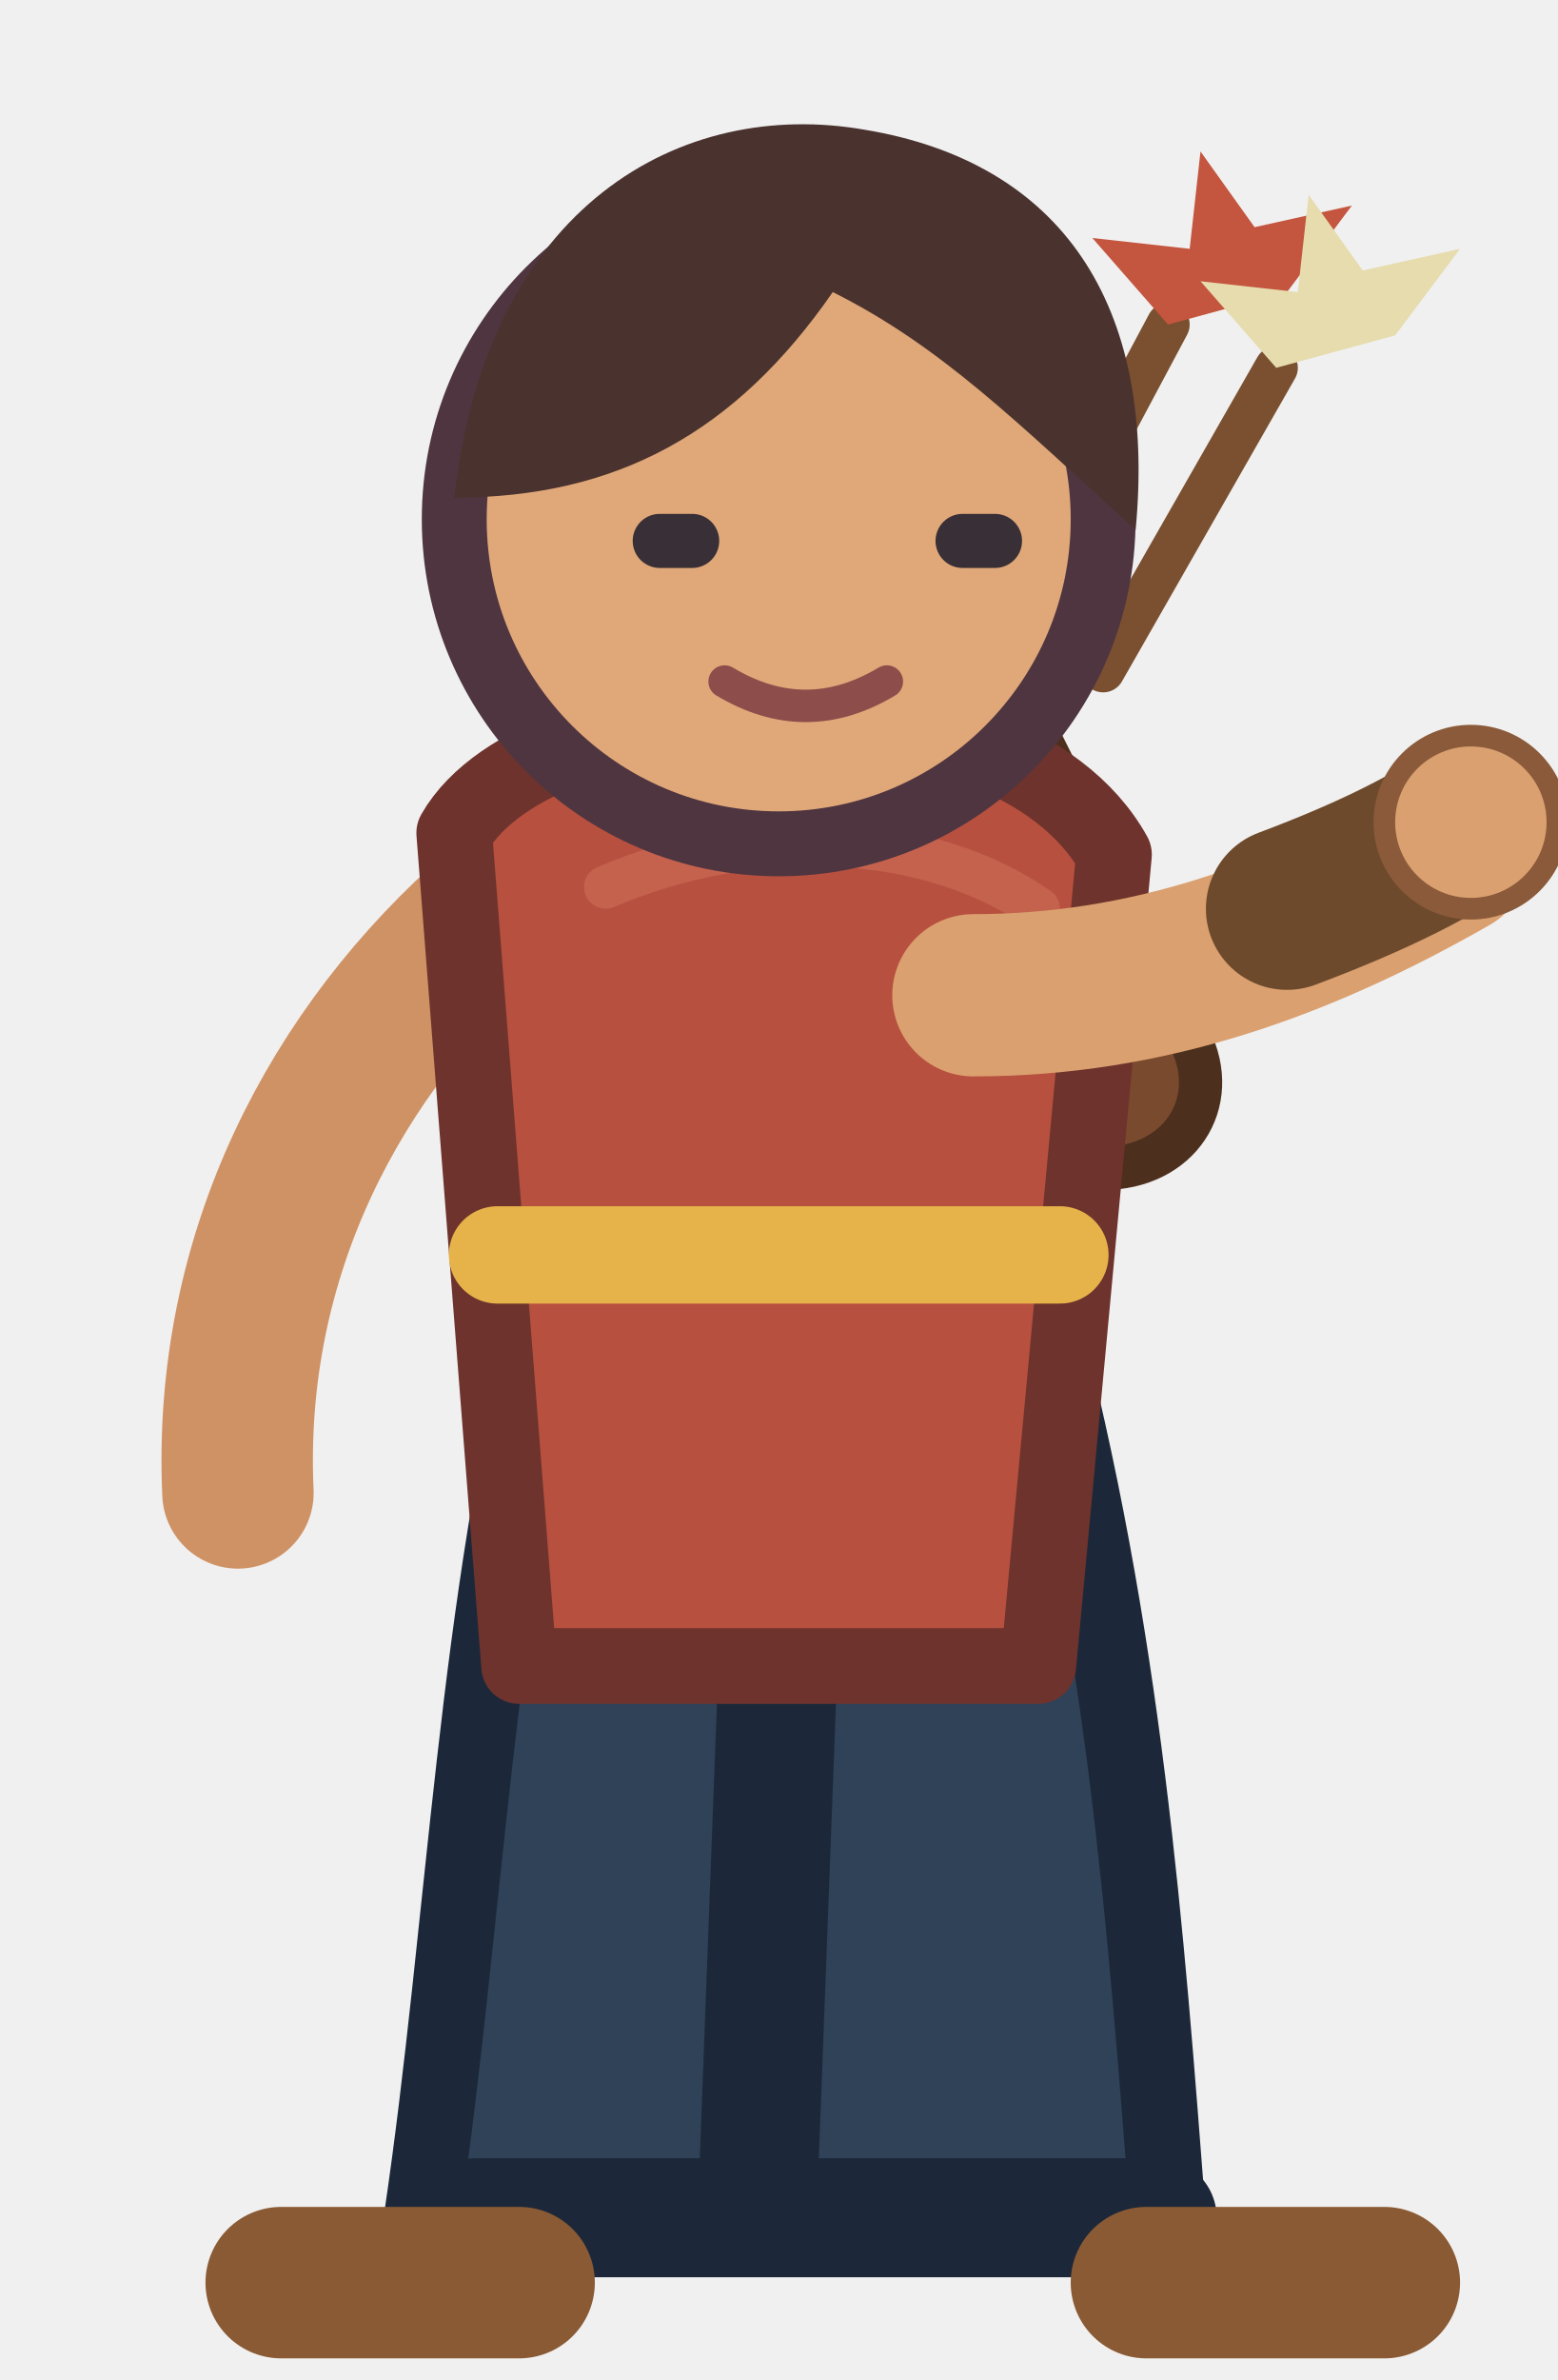
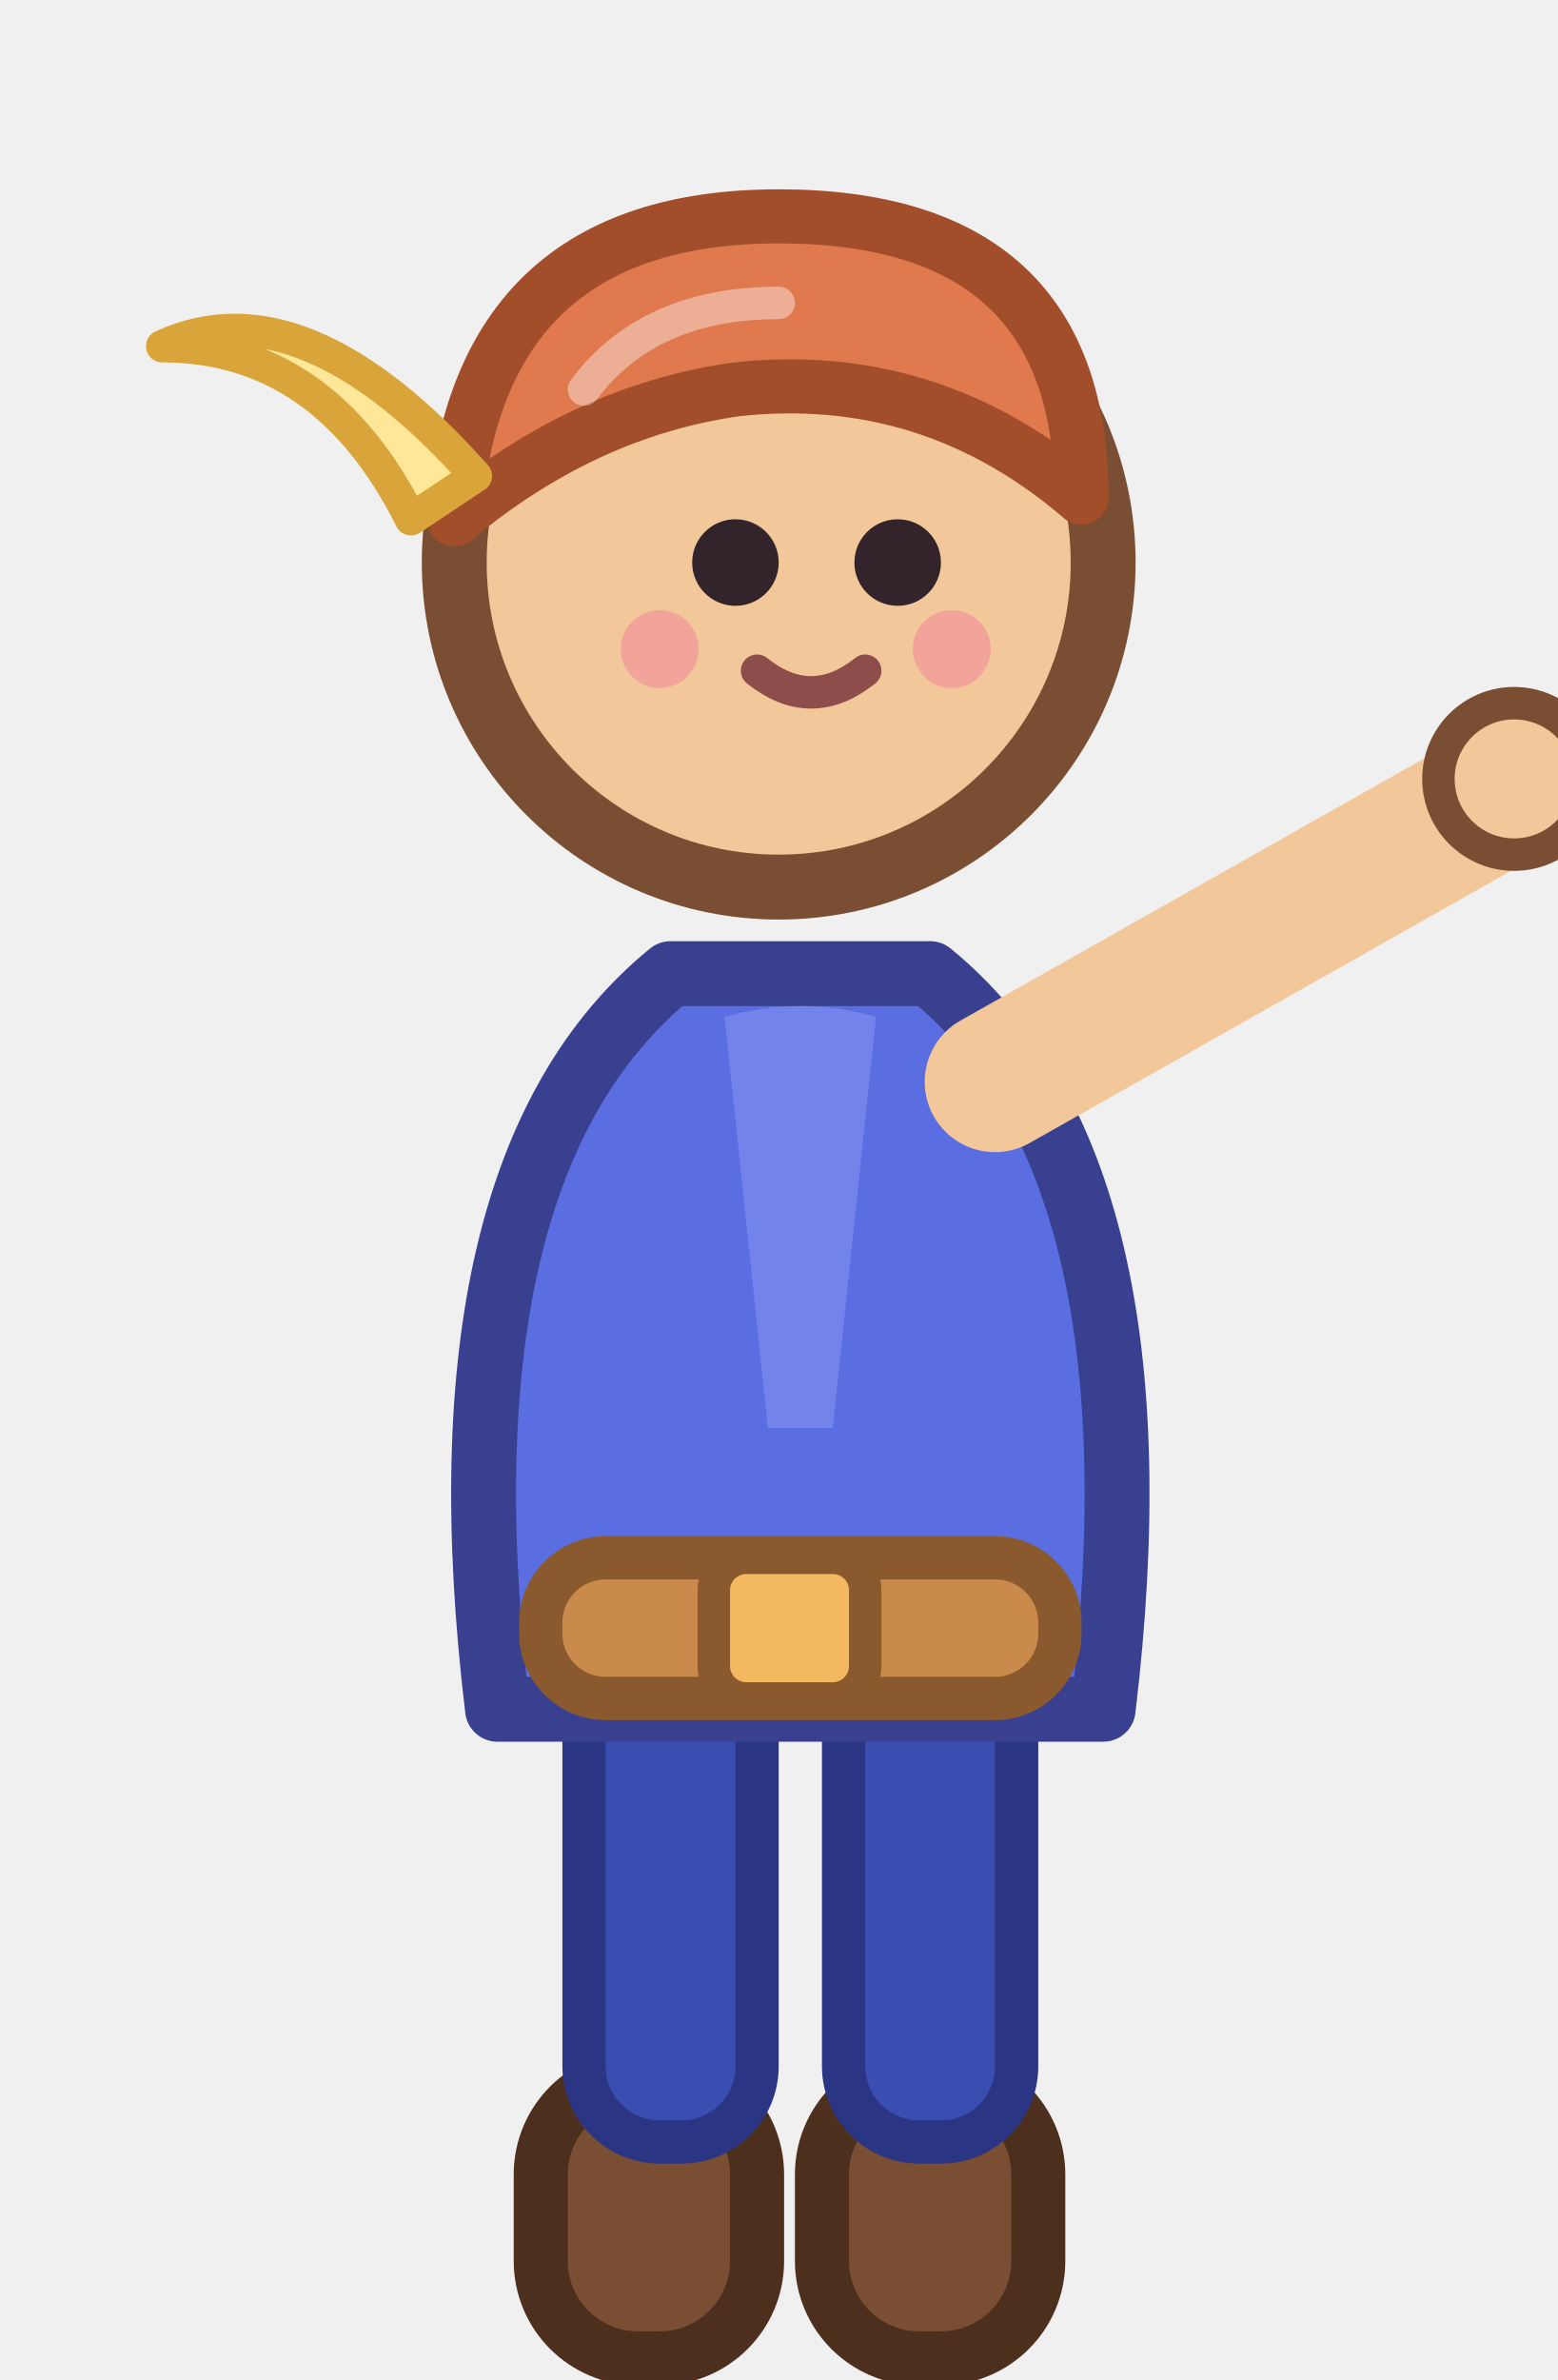
<svg xmlns="http://www.w3.org/2000/svg" viewBox="0 0 144 220">
-   <g stroke-linecap="round">
-     <path d="M108 30 92 60" stroke="#7a5030" stroke-width="4" />
-     <path d="M118 34 102 62" stroke="#7a5030" stroke-width="4" />
-     <path d="M108 30l-7-8 9 1 1-9 5 7 9-2-6 8Z" fill="#c4553f" />
-     <path d="M118 34l-7-8 9 1 1-9 5 7 9-2-6 8Z" fill="#e6dcae" />
-   </g>
-   <path d="M90 56l20 40c3 6-1 12-8 12-6 0-11-3-13-9L80 68Z" fill="#7a4a2e" stroke="#4d2f1e" stroke-width="4" stroke-linejoin="round" />
-   <path d="M39 205c4-27 5-57 12-84h45c8 30 10 58 12 84" fill="#2f4258" stroke="#1c2839" stroke-width="7" stroke-linejoin="round" />
-   <path d="M44 205h26l2-53m-1 53h36" fill="none" stroke="#1c2839" stroke-width="11" stroke-linecap="round" />
-   <path d="M48 211H26m80 0h22" fill="none" stroke="#8a5a34" stroke-width="14" stroke-linecap="round" />
-   <path d="M46 84c-15 13-25 32-24 54" fill="none" stroke="#cf9264" stroke-width="14" stroke-linecap="round" />
-   <path d="M42 77c8-14 51-16 61 2l-7 75H48Z" fill="#b7503f" stroke="#6e332c" stroke-width="7" stroke-linejoin="round" />
-   <path d="M56 82c14-6 30-5 40 2" fill="none" stroke="#c96a54" stroke-width="4" stroke-linecap="round" opacity="0.7" />
-   <path d="M46 116h52" stroke="#e6b34a" stroke-width="9" stroke-linecap="round" />
-   <path d="M90 92c16 0 30-5 44-13" fill="none" stroke="#daa06f" stroke-width="15" stroke-linecap="round" />
-   <path d="M119 84c8-3 14-6 18-9" fill="none" stroke="#6e4a2c" stroke-width="15" stroke-linecap="round" />
-   <circle cx="136" cy="76" r="8" fill="#daa06f" stroke="#8a5a3a" stroke-width="2" />
-   <circle cx="72" cy="48" r="30" fill="#e0a878" stroke="#4f3540" stroke-width="6" />
-   <path d="M42 46c3-27 21-37 38-34 18 3 27 16 25 37-11-10-18-17-28-22-9 13-20 19-35 19Z" fill="#4a332f" />
-   <path d="M61 50h3m25 0h3" fill="none" stroke="#392f36" stroke-width="5" stroke-linecap="round" />
-   <path d="M67 63c5 3 10 3 15 0" fill="none" stroke="#8d4d4b" stroke-width="3" stroke-linecap="round" />
+   <rect x="50" y="192" width="20" height="26" rx="9" fill="#7a4e33" stroke="#4d2f1e" stroke-width="5" />
+   <rect x="76" y="192" width="20" height="26" rx="9" fill="#7a4e33" stroke="#4d2f1e" stroke-width="5" />
+   <rect x="54" y="150" width="16" height="48" rx="7" fill="#3a4db0" stroke="#2a3684" stroke-width="4" />
+   <rect x="78" y="150" width="16" height="48" rx="7" fill="#3a4db0" stroke="#2a3684" stroke-width="4" />
+   <path d="M46 158 Q40 108 62 90 L86 90 Q108 108 102 158 Z" fill="#5b6ee1" stroke="#38408f" stroke-width="6" stroke-linejoin="round" />
+   <path d="M67 94 Q74 92 81 94 L77 132 H71 Z" fill="#7d8bec" opacity=".7" />
+   <rect x="50" y="144" width="48" height="13" rx="6" fill="#C98A4B" stroke="#8a5a2e" stroke-width="4" />
+   <rect x="66" y="144" width="14" height="13" rx="3" fill="#F4B860" stroke="#8a5a2e" stroke-width="3" />
+   <path d="M92 100 L138 74" stroke="#F2C79A" stroke-width="13" stroke-linecap="round" />
+   <circle cx="140" cy="72" r="7" fill="#F2C79A" stroke="#7a4e33" stroke-width="3" />
+   <circle cx="72" cy="52" r="30" fill="#F2C79A" stroke="#7a4e33" stroke-width="6" />
+   <path d="M42 48 Q44 20 72 20 Q100 20 100 46 Q86 34 68 36 Q54 38 42 48 Z" fill="#E07A4E" stroke="#a34e2a" stroke-width="5" stroke-linejoin="round" />
+   <path d="M44 44 Q28 26 15 32 Q30 32 38 48 Z" fill="#FFE79A" stroke="#d9a53a" stroke-width="3" stroke-linejoin="round" />
+   <circle cx="68" cy="52" r="4" fill="#33232b" />
+   <circle cx="83" cy="52" r="4" fill="#33232b" />
+   <circle cx="61" cy="60" r="3.6" fill="#f39a9a" opacity=".8" />
+   <circle cx="88" cy="60" r="3.6" fill="#f39a9a" opacity=".8" />
+   <path d="M70 62 Q75 66 80 62" fill="none" stroke="#8d4d4b" stroke-width="3" stroke-linecap="round" />
+   <path d="M54 36 Q60 28 72 28" fill="none" stroke="#fff" stroke-width="3" stroke-linecap="round" opacity=".4" />
</svg>
